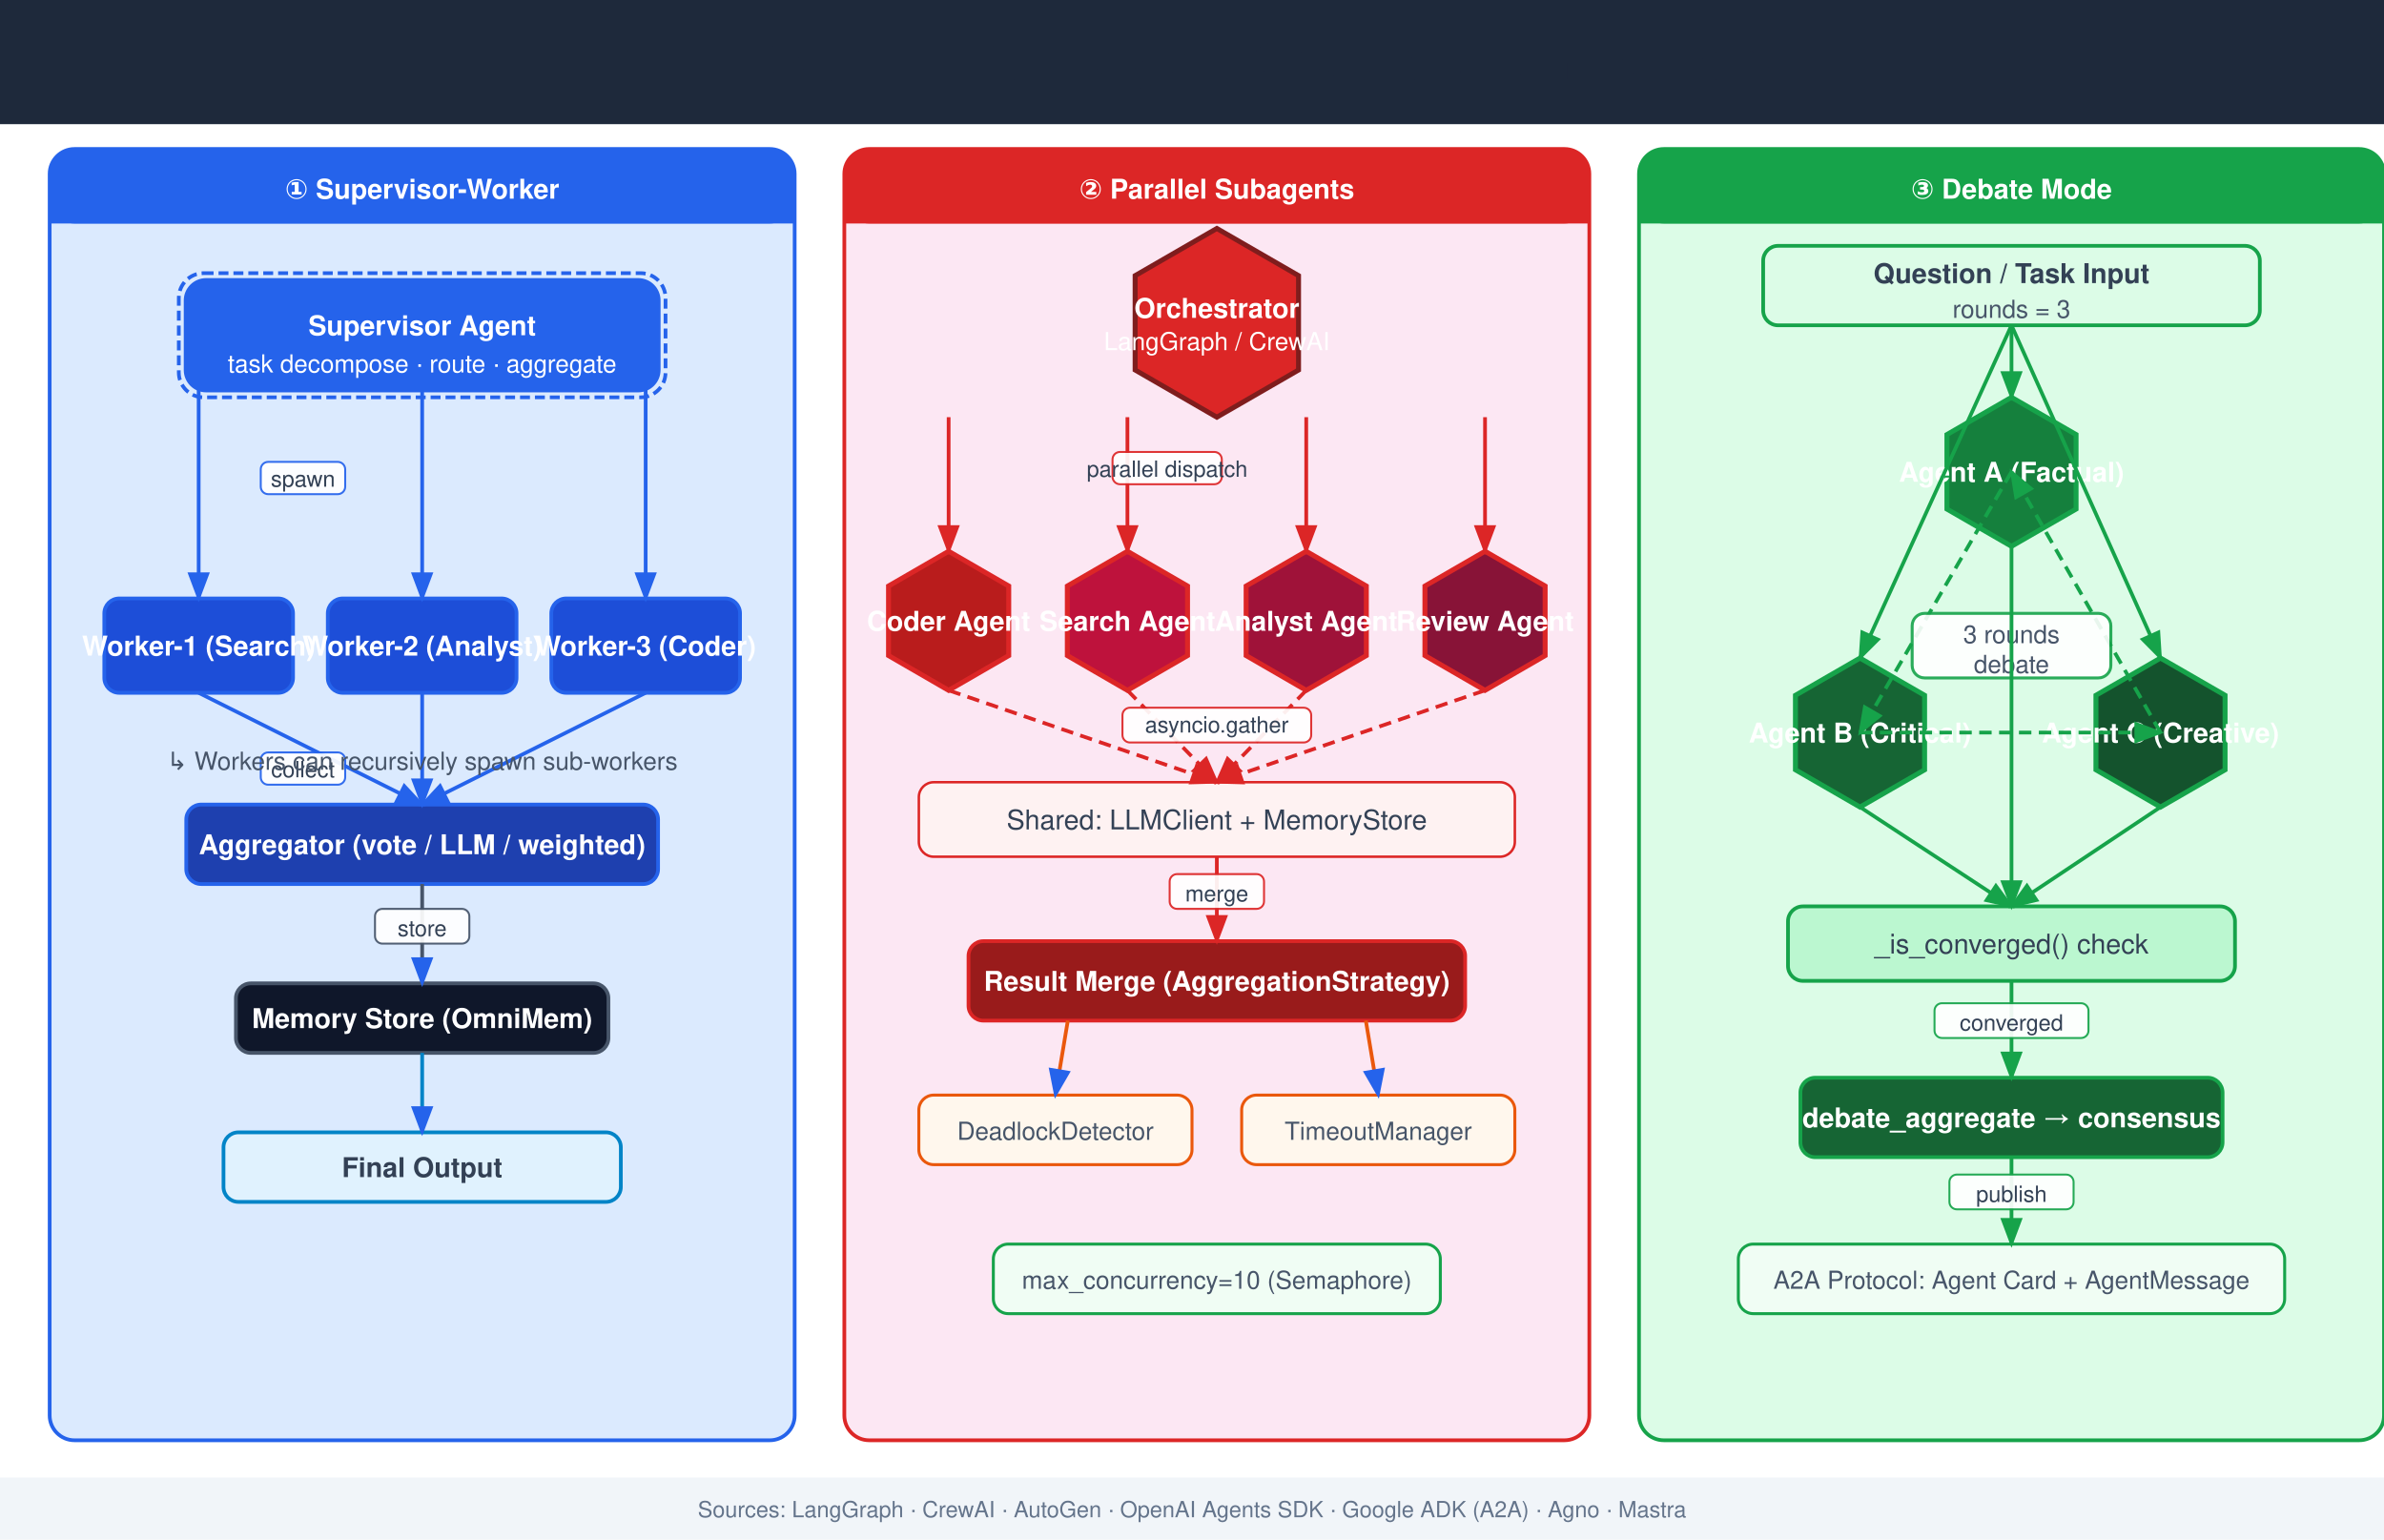
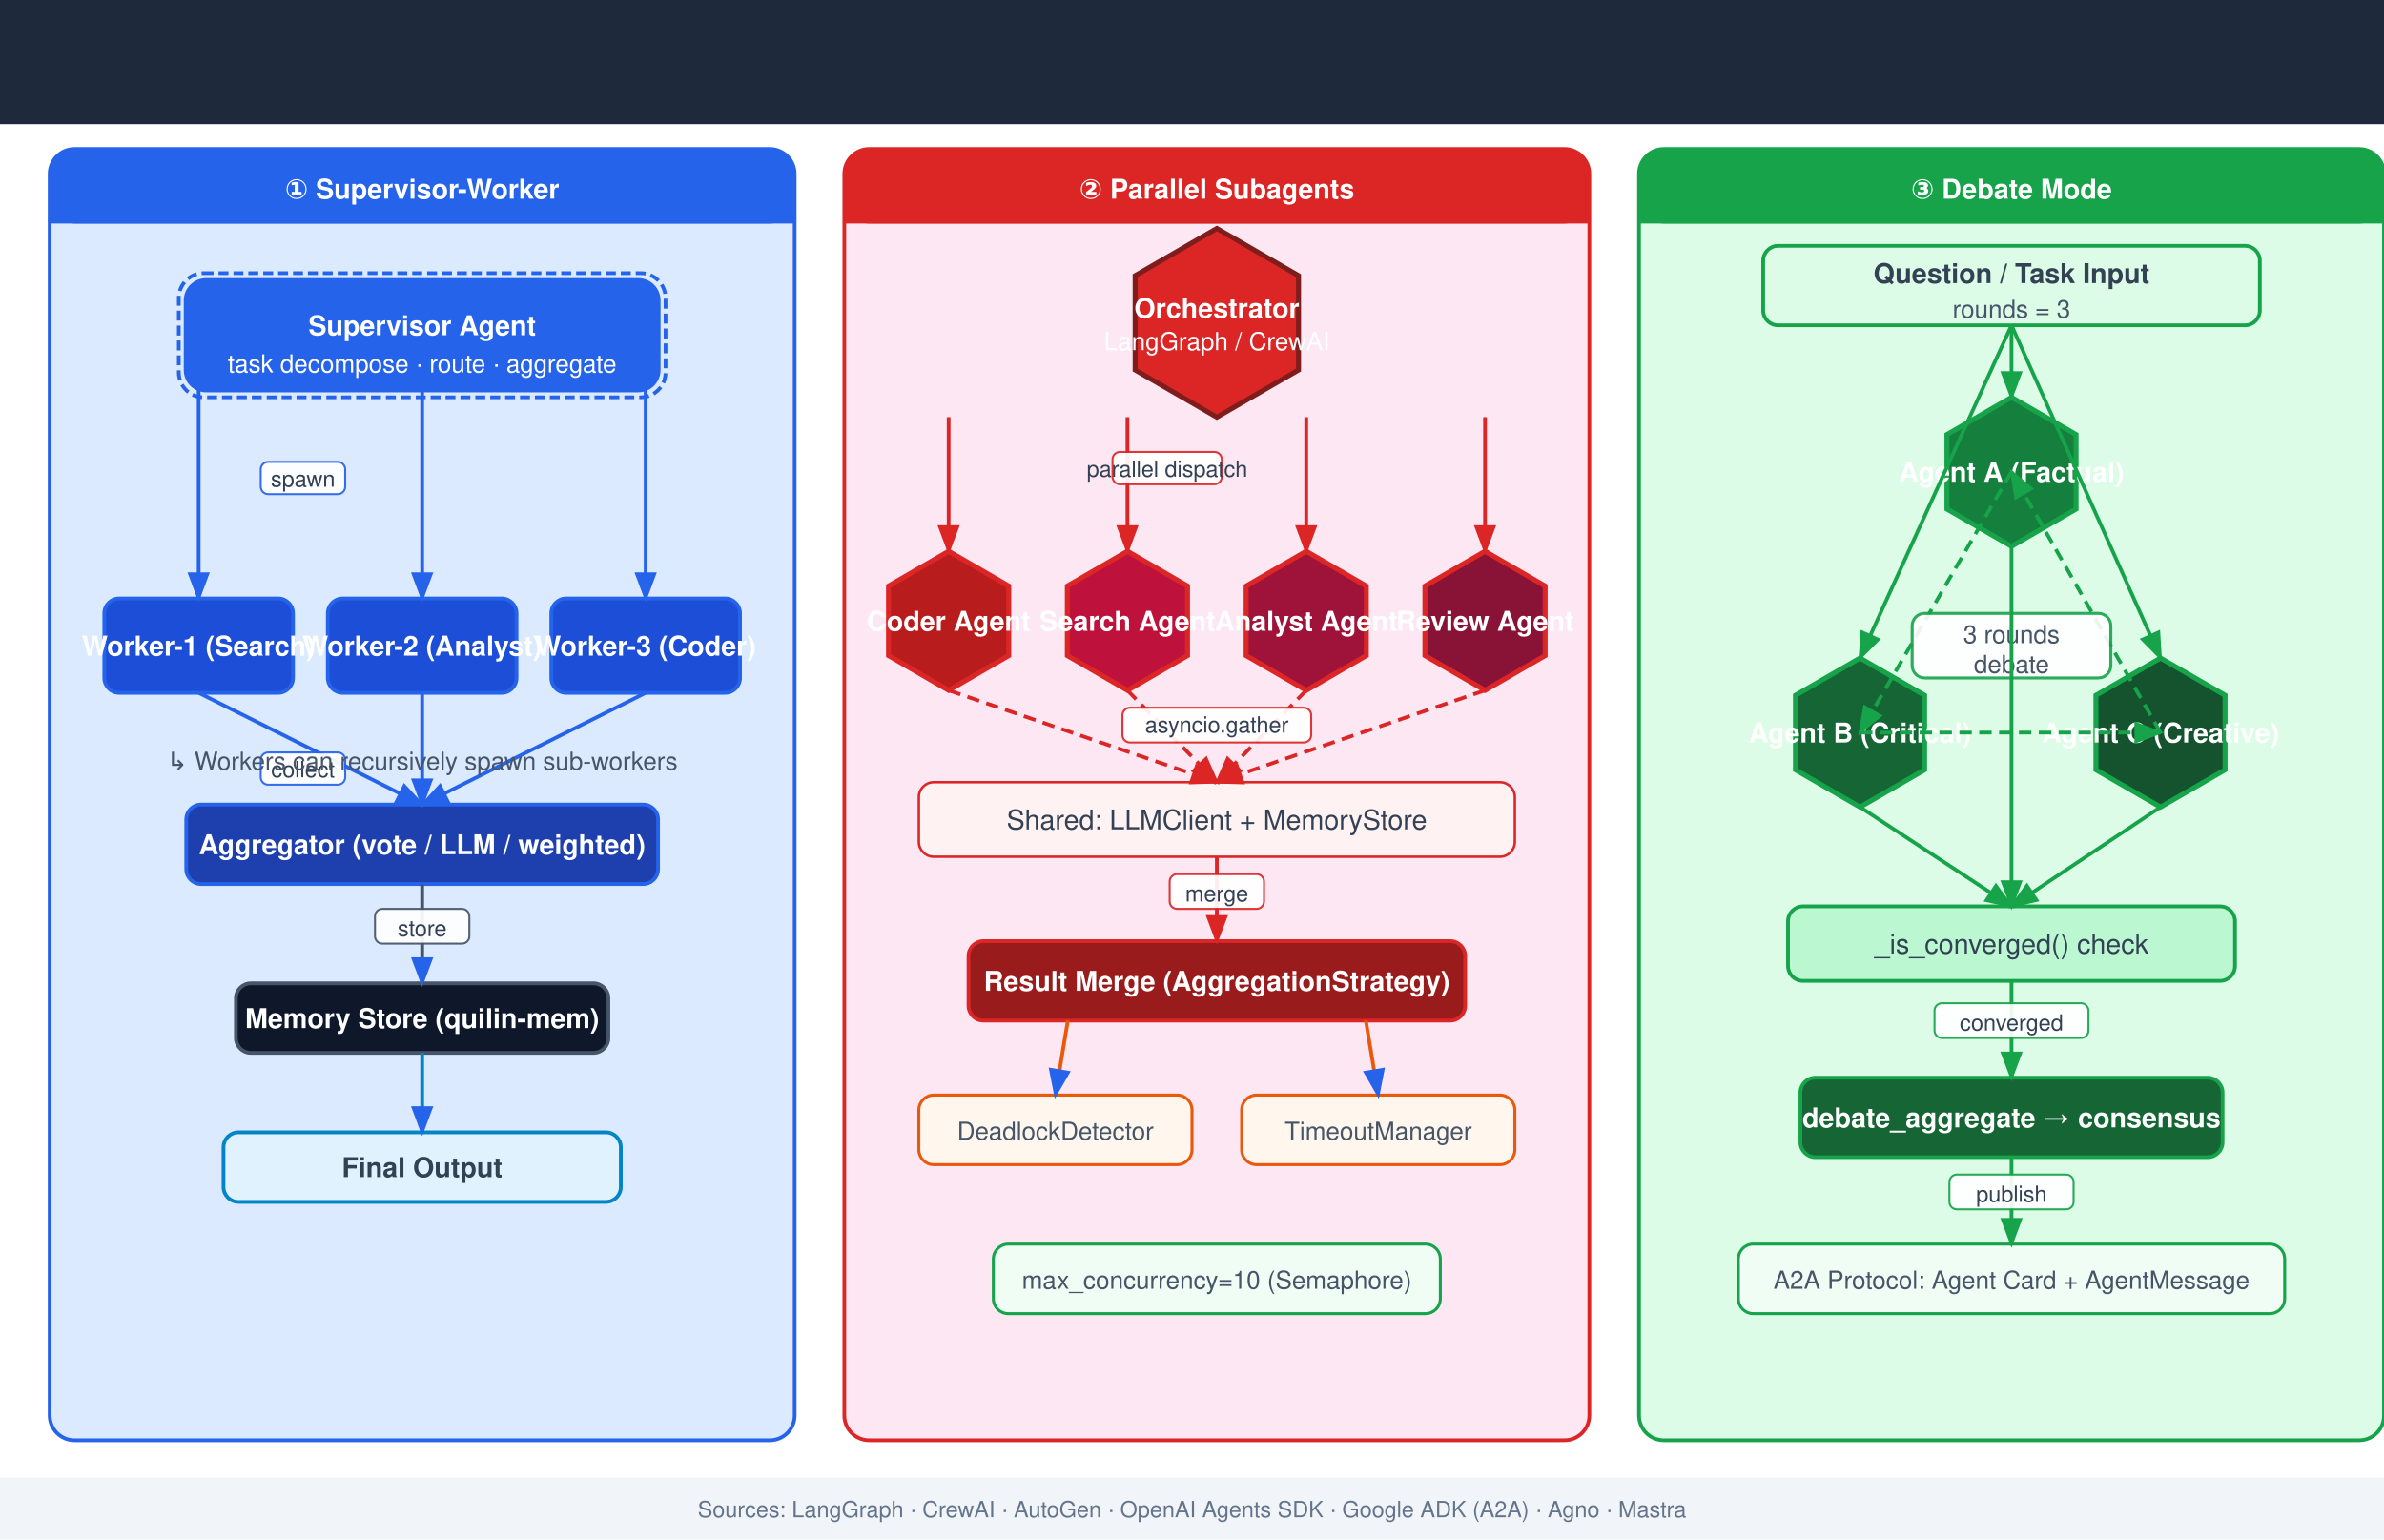
<svg xmlns="http://www.w3.org/2000/svg" viewBox="0 0 960 620" width="960" height="620">
  <defs>
    <style>
    text { font-family: 'Helvetica Neue', Helvetica, Arial, 'PingFang SC', 'Microsoft YaHei', sans-serif; }
    .title { font-size:20px; font-weight:700; fill:#1e293b; }
    .sec-title { font-size:13px; font-weight:700; fill:#1e293b; }
    .label { font-size:11px; fill:#334155; }
    .label-sm { font-size:10px; fill:#475569; }
    .label-white { font-size:11px; fill:#ffffff; font-weight:600; }
    .label-white-sm { font-size:10px; fill:#ffffff; }
    .arrow-label { font-size:9px; fill:#334155; }
    .source-label { font-size:9px; fill:#64748b; }
  </style>
    <marker id="arrowB" markerWidth="8" markerHeight="8" refX="7" refY="3" orient="auto">
      <path d="M0,0 L8,3 L0,6 Z" fill="#2563eb" />
    </marker>
    <marker id="arrowR" markerWidth="8" markerHeight="8" refX="7" refY="3" orient="auto">
      <path d="M0,0 L8,3 L0,6 Z" fill="#dc2626" />
    </marker>
    <marker id="arrowG" markerWidth="8" markerHeight="8" refX="7" refY="3" orient="auto">
      <path d="M0,0 L8,3 L0,6 Z" fill="#16a34a" />
    </marker>
    <marker id="arrowS" markerWidth="8" markerHeight="8" refX="7" refY="3" orient="auto">
      <path d="M0,0 L8,3 L0,6 Z" fill="#7c3aed" />
    </marker>
  </defs>
  <rect width="960" height="620" fill="#ffffff" />
  <rect x="0" y="0" width="960" height="50" fill="#1e293b" />
  <text x="480" y="32" text-anchor="middle" class="title" fill="#ffffff">Quilin Agent — Multi-Agent Orchestration Patterns</text>
  <rect x="0" y="595" width="960" height="25" fill="#f1f5f9" />
  <text x="480" y="611" text-anchor="middle" class="source-label">Sources: LangGraph · CrewAI · AutoGen · OpenAI Agents SDK · Google ADK (A2A) · Agno · Mastra</text>
  <rect x="20" y="60" width="300" height="520" rx="10" ry="10" fill="#dbeafe" stroke="#2563eb" stroke-width="1.5" />
  <rect x="20" y="60" width="300" height="30" rx="10" ry="10" fill="#2563eb" />
  <rect x="20" y="80" width="300" height="10" fill="#2563eb" />
  <text x="170" y="80" text-anchor="middle" class="label-white" font-size="13">① Supervisor-Worker</text>
  <rect x="340" y="60" width="300" height="520" rx="10" ry="10" fill="#fce7f3" stroke="#dc2626" stroke-width="1.5" />
  <rect x="340" y="60" width="300" height="30" rx="10" ry="10" fill="#dc2626" />
  <rect x="340" y="80" width="300" height="10" fill="#dc2626" />
  <text x="490" y="80" text-anchor="middle" class="label-white" font-size="13">② Parallel Subagents</text>
  <rect x="660" y="60" width="300" height="520" rx="10" ry="10" fill="#dcfce7" stroke="#16a34a" stroke-width="1.5" />
  <rect x="660" y="60" width="300" height="30" rx="10" ry="10" fill="#16a34a" />
  <rect x="660" y="80" width="300" height="10" fill="#16a34a" />
  <text x="810" y="80" text-anchor="middle" class="label-white" font-size="13">③ Debate Mode</text>
  <rect x="72" y="110" width="196" height="50" rx="10" ry="10" fill="none" stroke="#2563eb" stroke-width="1.5" stroke-dasharray="4,2" />
  <rect x="75" y="113" width="190" height="44" rx="8" ry="8" fill="#2563eb" stroke="#2563eb" stroke-width="2" />
  <text x="170" y="135" text-anchor="middle" class="label-white" font-weight="700">Supervisor Agent</text>
  <text x="170" y="150" text-anchor="middle" class="label-white-sm">task decompose · route · aggregate</text>
  <rect x="42" y="241" width="76" height="38" rx="6" ry="6" fill="#1d4ed8" stroke="#2563eb" stroke-width="1.5" />
  <text x="80" y="264" text-anchor="middle" class="label-white" font-size="10">Worker-1 (Search)</text>
  <line x1="80" y1="157" x2="80" y2="241" stroke="#2563eb" stroke-width="1.5" marker-end="url(#arrowB)" />
  <rect x="132" y="241" width="76" height="38" rx="6" ry="6" fill="#1d4ed8" stroke="#2563eb" stroke-width="1.5" />
  <text x="170" y="264" text-anchor="middle" class="label-white" font-size="10">Worker-2 (Analyst)</text>
  <line x1="170" y1="157" x2="170" y2="241" stroke="#2563eb" stroke-width="1.5" marker-end="url(#arrowB)" />
  <rect x="222" y="241" width="76" height="38" rx="6" ry="6" fill="#1d4ed8" stroke="#2563eb" stroke-width="1.5" />
  <text x="260" y="264" text-anchor="middle" class="label-white" font-size="10">Worker-3 (Coder)</text>
  <line x1="260" y1="157" x2="260" y2="241" stroke="#2563eb" stroke-width="1.5" marker-end="url(#arrowB)" />
  <rect x="105" y="186" width="34" height="13" rx="3" fill="#ffffff" stroke="#2563eb" stroke-width="0.8" opacity="0.92" />
  <text x="122" y="196" text-anchor="middle" class="arrow-label" fill="#2563eb">spawn</text>
  <rect x="75" y="324" width="190" height="32" rx="6" ry="6" fill="#1e40af" stroke="#2563eb" stroke-width="1.5" />
  <text x="170" y="344" text-anchor="middle" class="label-white" font-size="10">Aggregator (vote / LLM / weighted)</text>
  <line x1="80" y1="279" x2="170" y2="324" stroke="#2563eb" stroke-width="1.5" marker-end="url(#arrowB)" />
  <line x1="170" y1="279" x2="170" y2="324" stroke="#2563eb" stroke-width="1.5" marker-end="url(#arrowB)" />
  <line x1="260" y1="279" x2="170" y2="324" stroke="#2563eb" stroke-width="1.5" marker-end="url(#arrowB)" />
  <rect x="105" y="303" width="34" height="13" rx="3" fill="#ffffff" stroke="#2563eb" stroke-width="0.8" opacity="0.92" />
  <text x="122" y="313" text-anchor="middle" class="arrow-label" fill="#2563eb">collect</text>
  <rect x="95" y="396" width="150" height="28" rx="6" ry="6" fill="#0f172a" stroke="#475569" stroke-width="1.5" />
-   <text x="170" y="414" text-anchor="middle" class="label-white" font-size="10">Memory Store (OmniMem)</text>
+   <text x="170" y="414" text-anchor="middle" class="label-white" font-size="10">Memory Store (quilin-mem)</text>
  <line x1="170" y1="356" x2="170" y2="396" stroke="#475569" stroke-width="1.5" marker-end="url(#arrowB)" />
  <rect x="151" y="366" width="38" height="14" rx="3" fill="#ffffff" stroke="#475569" stroke-width="0.8" opacity="0.92" />
  <text x="170" y="377" text-anchor="middle" class="arrow-label" fill="#475569">store</text>
  <rect x="90" y="456" width="160" height="28" rx="6" fill="#e0f2fe" stroke="#0284c7" stroke-width="1.5" />
  <text x="170" y="474" text-anchor="middle" class="label" fill="#0284c7" font-weight="700">Final Output</text>
  <line x1="170" y1="424" x2="170" y2="456" stroke="#0284c7" stroke-width="1.5" marker-end="url(#arrowB)" />
  <text x="170" y="310" text-anchor="middle" class="label-sm" fill="#475569">↳ Workers can recursively spawn sub-workers</text>
  <polygon points="522.9,111.0 522.9,149.0 490.0,168.0 457.1,149.0 457.1,111.0 490.0,92.0" fill="#dc2626" stroke="#7f1d1d" stroke-width="2" />
  <text x="490" y="128" text-anchor="middle" class="label-white" font-size="10" font-weight="700">Orchestrator</text>
  <text x="490" y="141" text-anchor="middle" class="label-white-sm" font-size="9">LangGraph / CrewAI</text>
  <polygon points="406.2,236.0 406.2,264.0 382.0,278.0 357.8,264.0 357.8,236.0 382.0,222.0" fill="#b91c1c" stroke="#dc2626" stroke-width="2" />
  <text x="382" y="254" text-anchor="middle" class="label-white" font-size="10" font-weight="700">Coder Agent</text>
  <line x1="382" y1="168" x2="382" y2="222" stroke="#dc2626" stroke-width="1.5" marker-end="url(#arrowR)" />
  <polygon points="478.2,236.0 478.2,264.0 454.0,278.0 429.8,264.0 429.8,236.0 454.0,222.0" fill="#be123c" stroke="#dc2626" stroke-width="2" />
  <text x="454" y="254" text-anchor="middle" class="label-white" font-size="10" font-weight="700">Search Agent</text>
  <line x1="454" y1="168" x2="454" y2="222" stroke="#dc2626" stroke-width="1.5" marker-end="url(#arrowR)" />
  <polygon points="550.2,236.0 550.2,264.0 526.0,278.0 501.8,264.0 501.8,236.0 526.0,222.0" fill="#9f1239" stroke="#dc2626" stroke-width="2" />
  <text x="526" y="254" text-anchor="middle" class="label-white" font-size="10" font-weight="700">Analyst Agent</text>
  <line x1="526" y1="168" x2="526" y2="222" stroke="#dc2626" stroke-width="1.5" marker-end="url(#arrowR)" />
  <polygon points="622.2,236.0 622.2,264.0 598.0,278.0 573.8,264.0 573.8,236.0 598.0,222.0" fill="#881337" stroke="#dc2626" stroke-width="2" />
  <text x="598" y="254" text-anchor="middle" class="label-white" font-size="10" font-weight="700">Review Agent</text>
  <line x1="598" y1="168" x2="598" y2="222" stroke="#dc2626" stroke-width="1.5" marker-end="url(#arrowR)" />
  <rect x="448" y="182" width="44" height="13" rx="3" fill="#ffffff" stroke="#dc2626" stroke-width="0.8" opacity="0.92" />
  <text x="470" y="192" text-anchor="middle" class="arrow-label" fill="#dc2626">parallel dispatch</text>
  <rect x="370" y="315" width="240" height="30" rx="6" fill="#fef2f2" stroke="#dc2626" stroke-width="1" />
  <text x="490" y="334" text-anchor="middle" class="label" fill="#991b1b">Shared: LLMClient + MemoryStore</text>
  <line x1="382" y1="278" x2="490" y2="315" stroke="#dc2626" stroke-width="1.5" stroke-dasharray="5,3" marker-end="url(#arrowR)" />
  <line x1="454" y1="278" x2="490" y2="315" stroke="#dc2626" stroke-width="1.5" stroke-dasharray="5,3" marker-end="url(#arrowR)" />
  <line x1="526" y1="278" x2="490" y2="315" stroke="#dc2626" stroke-width="1.5" stroke-dasharray="5,3" marker-end="url(#arrowR)" />
  <line x1="598" y1="278" x2="490" y2="315" stroke="#dc2626" stroke-width="1.5" stroke-dasharray="5,3" marker-end="url(#arrowR)" />
  <rect x="452" y="285" width="76" height="14" rx="3" fill="#ffffff" stroke="#dc2626" stroke-width="0.8" opacity="0.92" />
  <text x="490" y="295" text-anchor="middle" class="arrow-label" fill="#dc2626">asyncio.gather</text>
  <rect x="390" y="379" width="200" height="32" rx="6" ry="6" fill="#991b1b" stroke="#dc2626" stroke-width="1.5" />
  <text x="490" y="399" text-anchor="middle" class="label-white" font-size="10">Result Merge (AggregationStrategy)</text>
  <line x1="490" y1="345" x2="490" y2="379" stroke="#dc2626" stroke-width="1.5" marker-end="url(#arrowR)" />
  <rect x="471" y="352" width="38" height="14" rx="3" fill="#ffffff" stroke="#dc2626" stroke-width="0.8" opacity="0.92" />
  <text x="490" y="363" text-anchor="middle" class="arrow-label" fill="#dc2626">merge</text>
  <rect x="370" y="441" width="110" height="28" rx="6" fill="#fff7ed" stroke="#ea580c" stroke-width="1.2" />
  <text x="425" y="459" text-anchor="middle" class="label-sm" fill="#ea580c">DeadlockDetector</text>
  <rect x="500" y="441" width="110" height="28" rx="6" fill="#fff7ed" stroke="#ea580c" stroke-width="1.2" />
  <text x="555" y="459" text-anchor="middle" class="label-sm" fill="#ea580c">TimeoutManager</text>
  <line x1="430" y1="411" x2="425" y2="441" stroke="#ea580c" stroke-width="1.5" marker-end="url(#arrowB)" />
  <line x1="550" y1="411" x2="555" y2="441" stroke="#ea580c" stroke-width="1.5" marker-end="url(#arrowB)" />
  <rect x="400" y="501" width="180" height="28" rx="6" fill="#f0fdf4" stroke="#16a34a" stroke-width="1.2" />
  <text x="490" y="519" text-anchor="middle" class="label-sm" fill="#15803d">max_concurrency=10 (Semaphore)</text>
  <rect x="710" y="99" width="200" height="32" rx="6" fill="#dcfce7" stroke="#16a34a" stroke-width="1.5" />
  <text x="810" y="114" text-anchor="middle" class="label" fill="#14532d" font-weight="700">Question / Task Input</text>
  <text x="810" y="128" text-anchor="middle" class="label-sm" fill="#14532d">rounds = 3</text>
  <polygon points="836.0,175.0 836.0,205.0 810.0,220.0 784.0,205.0 784.0,175.0 810.0,160.0" fill="#15803d" stroke="#16a34a" stroke-width="2" />
  <text x="810" y="194" text-anchor="middle" class="label-white" font-size="10" font-weight="700">Agent A (Factual)</text>
  <line x1="810" y1="131" x2="810" y2="160" stroke="#16a34a" stroke-width="1.5" marker-end="url(#arrowG)" />
  <polygon points="775.0,280.0 775.0,310.0 749.0,325.0 723.0,310.0 723.0,280.0 749.0,265.0" fill="#166534" stroke="#16a34a" stroke-width="2" />
  <text x="749" y="299" text-anchor="middle" class="label-white" font-size="10" font-weight="700">Agent B (Critical)</text>
  <line x1="810" y1="131" x2="749" y2="265" stroke="#16a34a" stroke-width="1.5" marker-end="url(#arrowG)" />
  <polygon points="896.0,280.0 896.0,310.0 870.0,325.0 844.0,310.0 844.0,280.0 870.0,265.0" fill="#14532d" stroke="#16a34a" stroke-width="2" />
  <text x="870" y="299" text-anchor="middle" class="label-white" font-size="10" font-weight="700">Agent C (Creative)</text>
  <line x1="810" y1="131" x2="870" y2="265" stroke="#16a34a" stroke-width="1.5" marker-end="url(#arrowG)" />
  <line x1="810" y1="190" x2="749" y2="295" stroke="#16a34a" stroke-width="1.5" stroke-dasharray="5,3" marker-end="url(#arrowG)" />
  <line x1="749" y1="295" x2="870" y2="295" stroke="#16a34a" stroke-width="1.5" stroke-dasharray="5,3" marker-end="url(#arrowG)" />
  <line x1="870" y1="295" x2="810" y2="190" stroke="#16a34a" stroke-width="1.5" stroke-dasharray="5,3" marker-end="url(#arrowG)" />
  <rect x="770" y="247" width="80" height="26" rx="5" fill="#ffffff" stroke="#16a34a" stroke-width="1.2" opacity="0.9" />
  <text x="810" y="259" text-anchor="middle" class="label-sm" fill="#14532d">3 rounds</text>
  <text x="810" y="271" text-anchor="middle" class="label-sm" fill="#14532d">debate</text>
  <rect x="720" y="365" width="180" height="30" rx="6" fill="#bbf7d0" stroke="#16a34a" stroke-width="1.5" />
  <text x="810" y="384" text-anchor="middle" class="label" fill="#14532d">_is_converged() check</text>
  <line x1="810" y1="220" x2="810" y2="365" stroke="#16a34a" stroke-width="1.5" marker-end="url(#arrowG)" />
  <line x1="749" y1="325" x2="810" y2="365" stroke="#16a34a" stroke-width="1.5" marker-end="url(#arrowG)" />
  <line x1="870" y1="325" x2="810" y2="365" stroke="#16a34a" stroke-width="1.5" marker-end="url(#arrowG)" />
  <rect x="725" y="434" width="170" height="32" rx="6" ry="6" fill="#166534" stroke="#16a34a" stroke-width="1.5" />
  <text x="810" y="454" text-anchor="middle" class="label-white" font-size="10">debate_aggregate → consensus</text>
  <line x1="810" y1="395" x2="810" y2="434" stroke="#16a34a" stroke-width="1.5" marker-end="url(#arrowG)" />
  <rect x="779" y="404" width="62" height="14" rx="3" fill="#ffffff" stroke="#16a34a" stroke-width="0.8" opacity="0.92" />
  <text x="810" y="415" text-anchor="middle" class="arrow-label" fill="#16a34a">converged</text>
  <rect x="700" y="501" width="220" height="28" rx="6" fill="#f0fdf4" stroke="#16a34a" stroke-width="1.2" />
  <text x="810" y="519" text-anchor="middle" class="label-sm" fill="#14532d">A2A Protocol: Agent Card + AgentMessage</text>
  <line x1="810" y1="466" x2="810" y2="501" stroke="#16a34a" stroke-width="1.5" marker-end="url(#arrowG)" />
  <rect x="785" y="473" width="50" height="14" rx="3" fill="#ffffff" stroke="#16a34a" stroke-width="0.8" opacity="0.92" />
  <text x="810" y="484" text-anchor="middle" class="arrow-label" fill="#16a34a">publish</text>
</svg>
